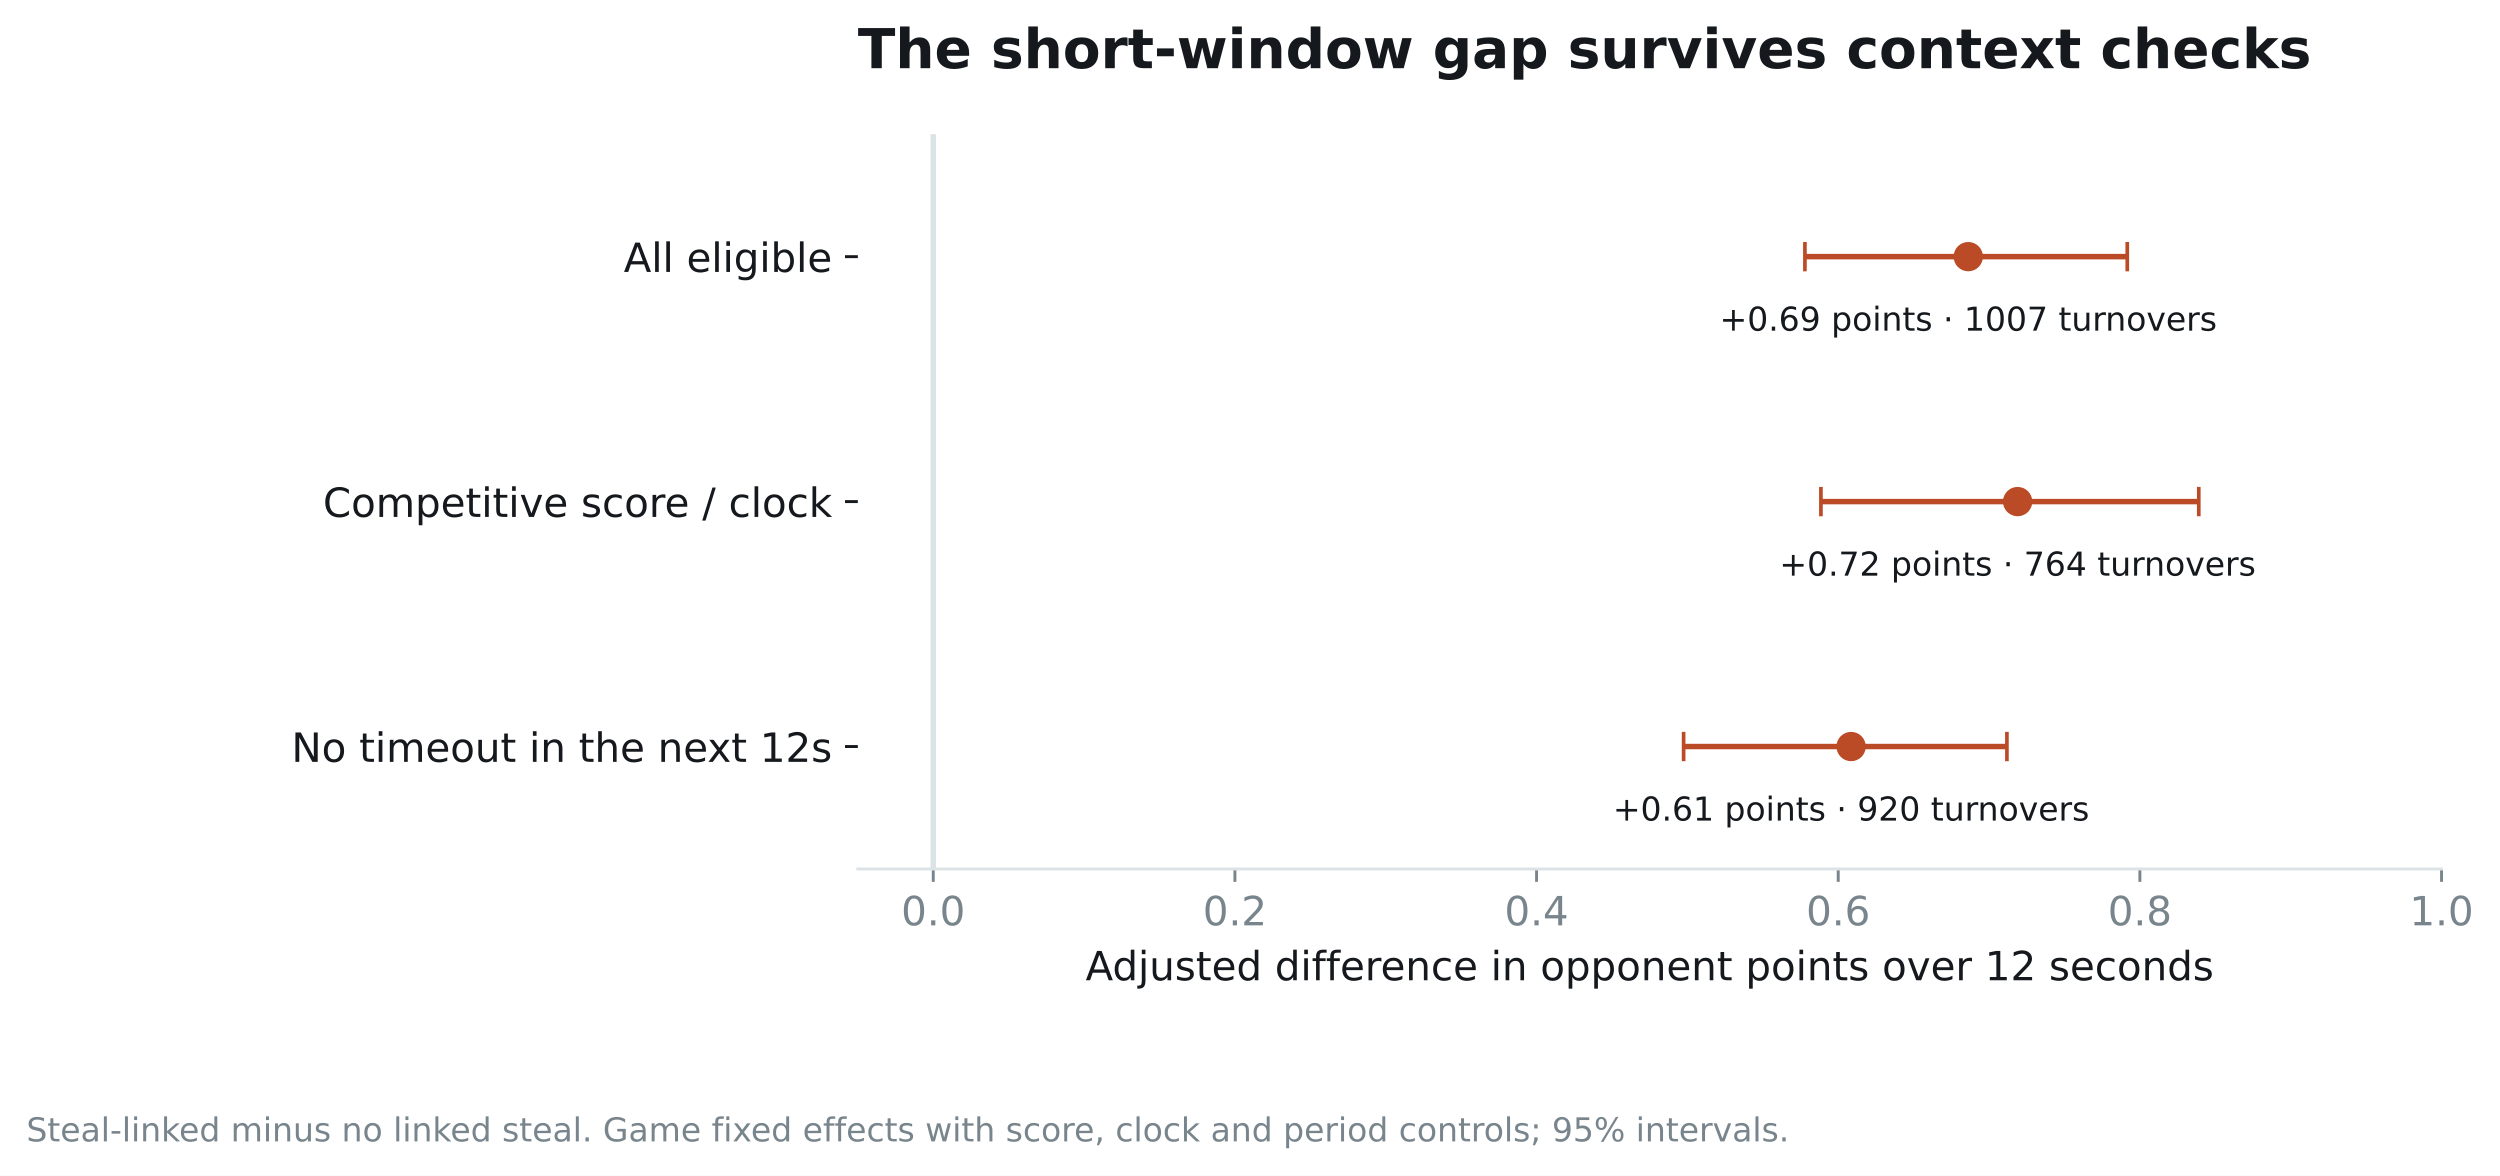
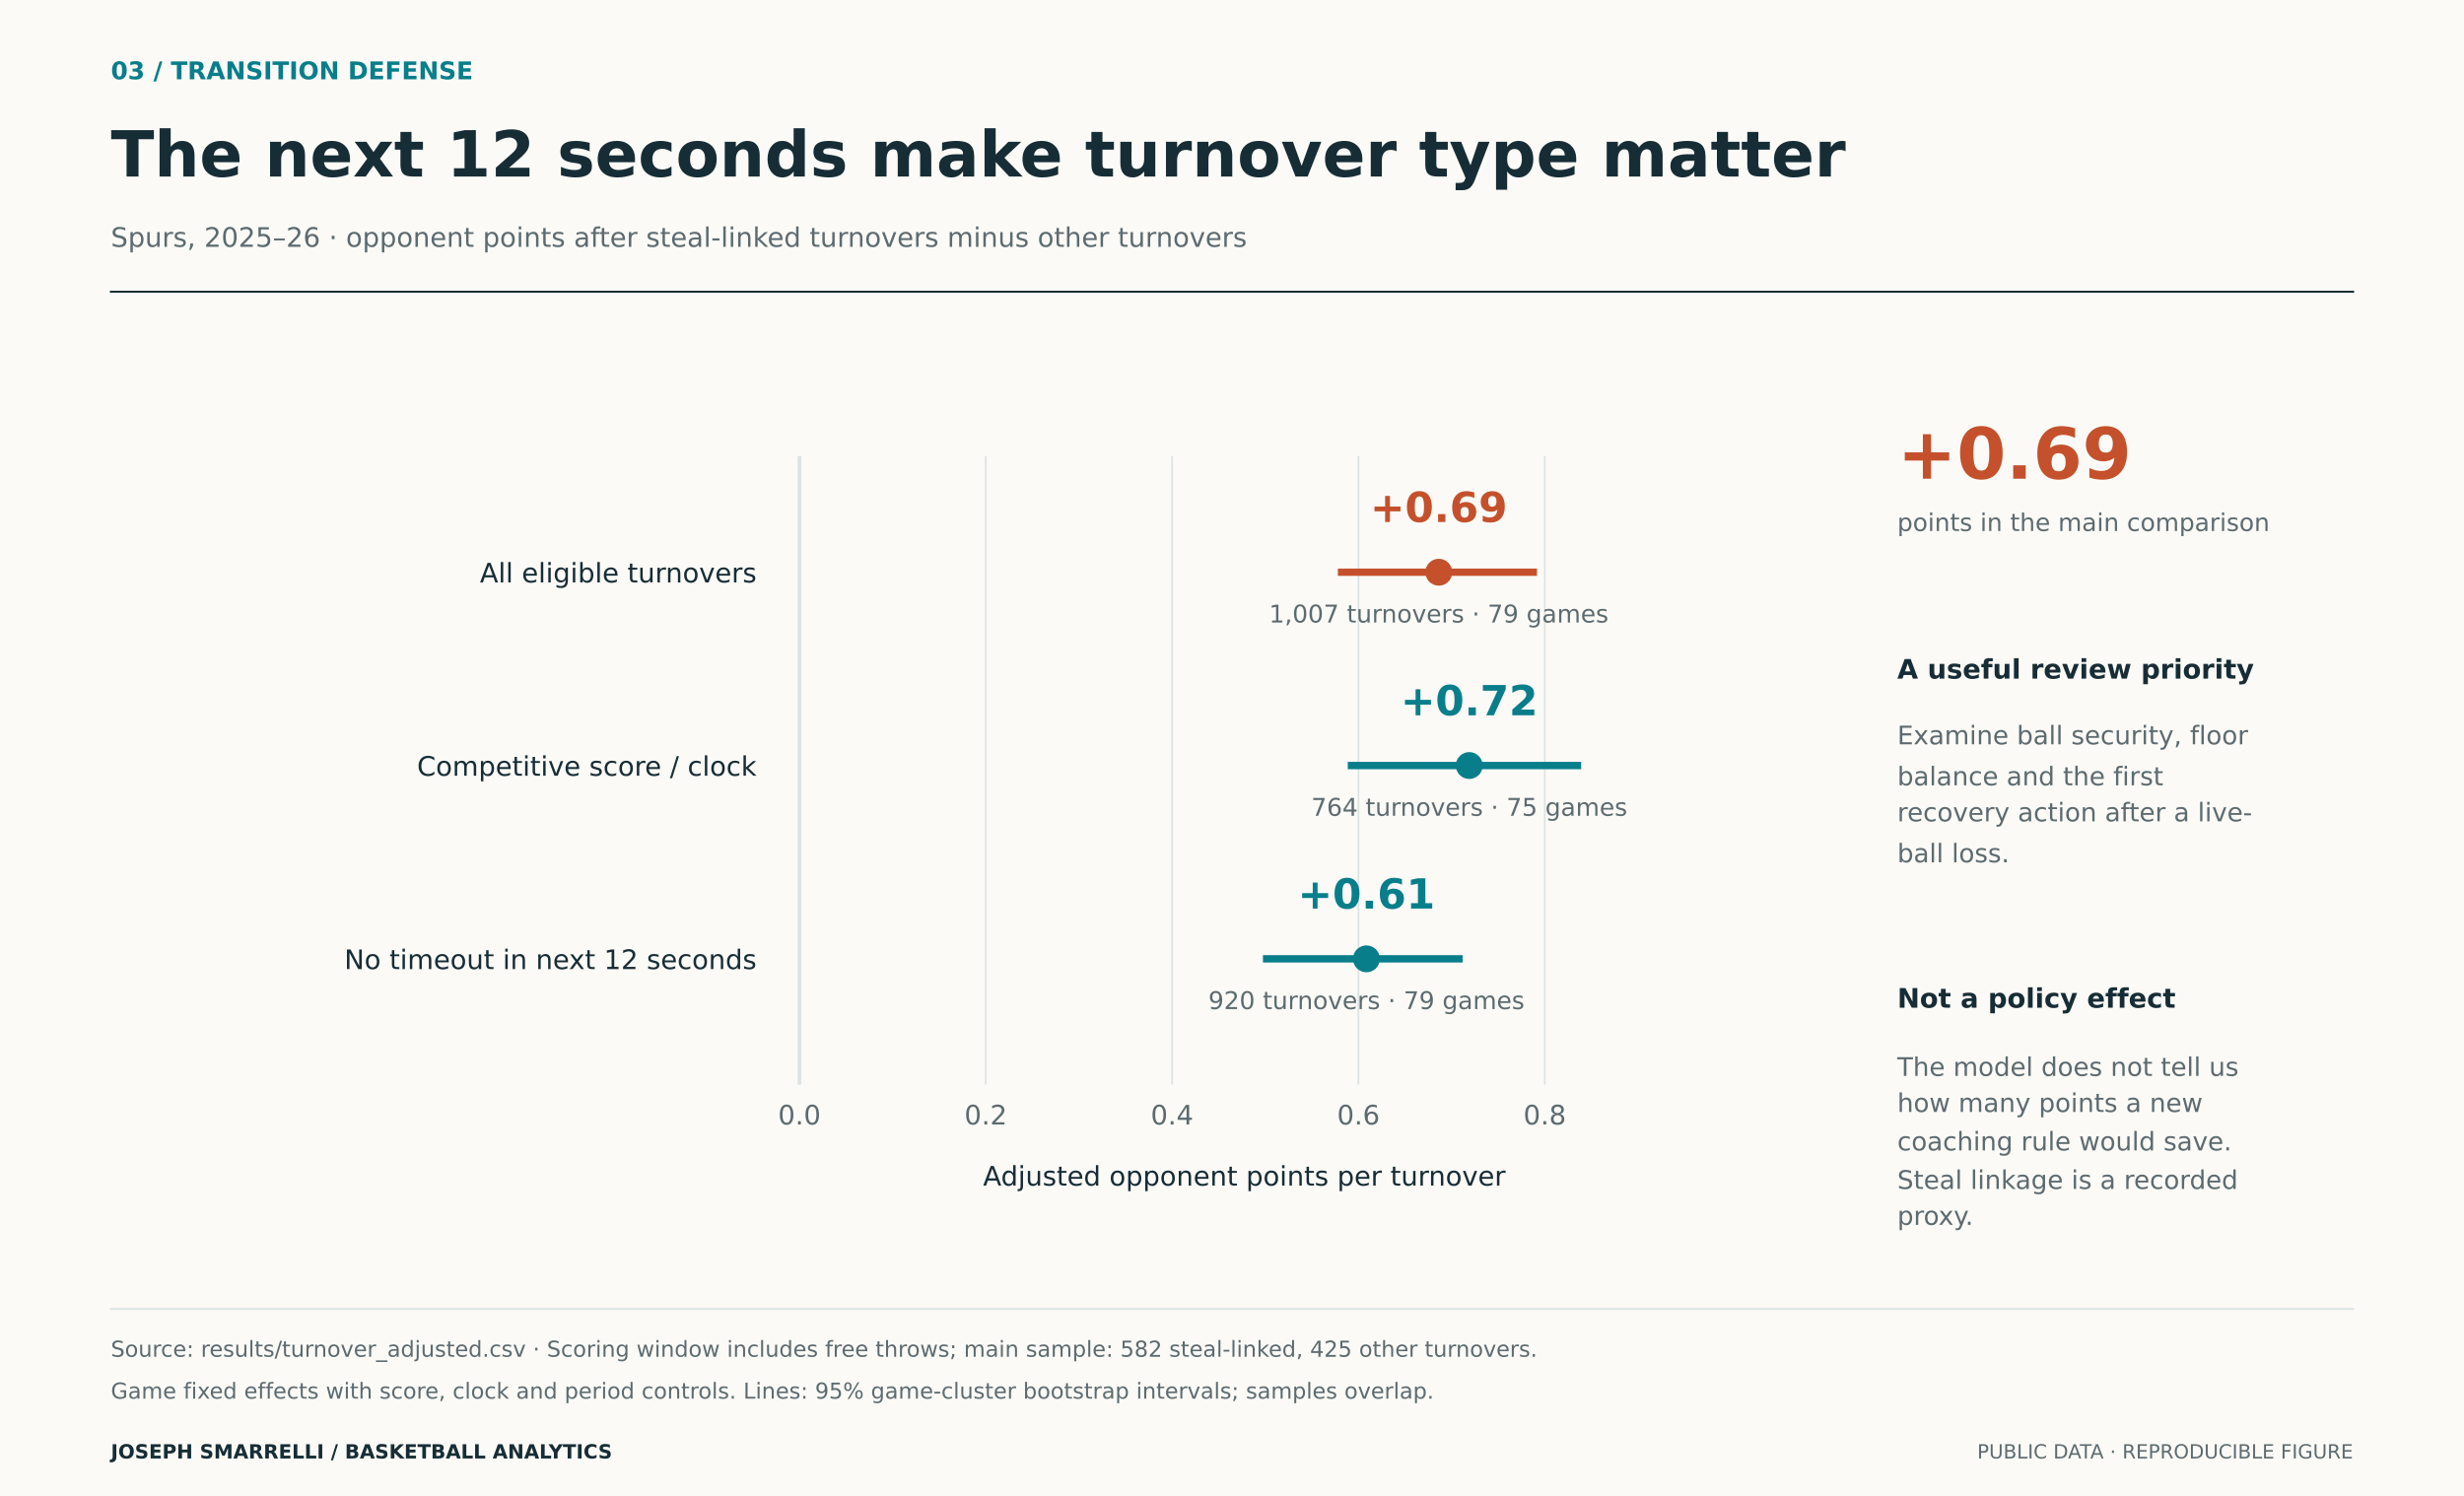
- <svg xmlns="http://www.w3.org/2000/svg" xmlns:xlink="http://www.w3.org/1999/xlink" width="681.947pt" height="320.712pt" viewBox="0 0 681.947 320.712" version="1.1">
+ <svg xmlns="http://www.w3.org/2000/svg" xmlns:xlink="http://www.w3.org/1999/xlink" width="1008pt" height="612pt" viewBox="0 0 1008 612" version="1.1">
  <defs>
    <style type="text/css">*{stroke-linejoin: round; stroke-linecap: butt}</style>
  </defs>
  <g id="figure_1">
    <g id="patch_1">
-       <path d="M -0 320.712  L 681.947 320.712  L 681.947 0  L -0 0  z " style="fill: #ffffff" />
+       <path d="M 0 612 L 1008 612 L 1008 0 L 0 0 z " style="fill: #fbfaf6" />
    </g>
    <g id="axes_1">
      <g id="patch_2">
-         <path d="M 234 237.046  L 666 237.046  L 666 36.598  L 234 36.598  z " style="fill: #ffffff" />
+         <path d="M 317.52 443.7 L 700.56 443.7 L 700.56 186.66 L 317.52 186.66 z " style="fill: #fbfaf6" />
      </g>
      <g id="matplotlib.axis_1">
        <g id="xtick_1">
          <g id="line2d_1">
-             <defs>
-               <path id="m1708347485" d="M 0 0  L 0 3.5  " style="stroke: #79858c; stroke-width: 0.8" />
-             </defs>
-             <g>
-               <use xlink:href="#m1708347485" x="254.571" y="237.046" style="fill: #79858c; stroke: #79858c; stroke-width: 0.8" />
-             </g>
+             <path d="M 327.048 443.7 L 327.048 186.66 " clip-path="url(#p4ec0fa501e)" style="fill: none; stroke: #dce3e3; stroke-width: 0.7; stroke-linecap: square" />
          </g>
+           <g id="line2d_2" />
          <g id="text_1">
-             <text style="font-size: 11px; font-family: 'DejaVu Sans'; text-anchor: middle; fill: #79858c" x="254.571" y="252.403" transform="rotate(-0 254.5714 252.4031)">0.0</text>
+             <text style="font-size: 11px; font-family: 'DejaVu Sans'; text-anchor: middle; fill: #5d6b70" x="327.048" y="460.057" transform="rotate(-0 327.0484 460.0574)">0.0</text>
          </g>
        </g>
        <g id="xtick_2">
-           <g id="line2d_2">
-             <g>
-               <use xlink:href="#m1708347485" x="336.857" y="237.046" style="fill: #79858c; stroke: #79858c; stroke-width: 0.8" />
-             </g>
+           <g id="line2d_3">
+             <path d="M 403.275 443.7 L 403.275 186.66 " clip-path="url(#p4ec0fa501e)" style="fill: none; stroke: #dce3e3; stroke-width: 0.7; stroke-linecap: square" />
          </g>
+           <g id="line2d_4" />
          <g id="text_2">
-             <text style="font-size: 11px; font-family: 'DejaVu Sans'; text-anchor: middle; fill: #79858c" x="336.857" y="252.403" transform="rotate(-0 336.8571 252.4031)">0.2</text>
+             <text style="font-size: 11px; font-family: 'DejaVu Sans'; text-anchor: middle; fill: #5d6b70" x="403.275" y="460.057" transform="rotate(-0 403.2752 460.0574)">0.2</text>
          </g>
        </g>
        <g id="xtick_3">
-           <g id="line2d_3">
-             <g>
-               <use xlink:href="#m1708347485" x="419.143" y="237.046" style="fill: #79858c; stroke: #79858c; stroke-width: 0.8" />
-             </g>
+           <g id="line2d_5">
+             <path d="M 479.502 443.7 L 479.502 186.66 " clip-path="url(#p4ec0fa501e)" style="fill: none; stroke: #dce3e3; stroke-width: 0.7; stroke-linecap: square" />
          </g>
+           <g id="line2d_6" />
          <g id="text_3">
-             <text style="font-size: 11px; font-family: 'DejaVu Sans'; text-anchor: middle; fill: #79858c" x="419.143" y="252.403" transform="rotate(-0 419.1429 252.4031)">0.4</text>
+             <text style="font-size: 11px; font-family: 'DejaVu Sans'; text-anchor: middle; fill: #5d6b70" x="479.502" y="460.057" transform="rotate(-0 479.5021 460.0574)">0.4</text>
          </g>
        </g>
        <g id="xtick_4">
-           <g id="line2d_4">
-             <g>
-               <use xlink:href="#m1708347485" x="501.429" y="237.046" style="fill: #79858c; stroke: #79858c; stroke-width: 0.8" />
-             </g>
+           <g id="line2d_7">
+             <path d="M 555.729 443.7 L 555.729 186.66 " clip-path="url(#p4ec0fa501e)" style="fill: none; stroke: #dce3e3; stroke-width: 0.7; stroke-linecap: square" />
          </g>
+           <g id="line2d_8" />
          <g id="text_4">
-             <text style="font-size: 11px; font-family: 'DejaVu Sans'; text-anchor: middle; fill: #79858c" x="501.429" y="252.403" transform="rotate(-0 501.4286 252.4031)">0.6</text>
+             <text style="font-size: 11px; font-family: 'DejaVu Sans'; text-anchor: middle; fill: #5d6b70" x="555.729" y="460.057" transform="rotate(-0 555.729 460.0574)">0.6</text>
          </g>
        </g>
        <g id="xtick_5">
-           <g id="line2d_5">
-             <g>
-               <use xlink:href="#m1708347485" x="583.714" y="237.046" style="fill: #79858c; stroke: #79858c; stroke-width: 0.8" />
-             </g>
+           <g id="line2d_9">
+             <path d="M 631.956 443.7 L 631.956 186.66 " clip-path="url(#p4ec0fa501e)" style="fill: none; stroke: #dce3e3; stroke-width: 0.7; stroke-linecap: square" />
          </g>
+           <g id="line2d_10" />
          <g id="text_5">
-             <text style="font-size: 11px; font-family: 'DejaVu Sans'; text-anchor: middle; fill: #79858c" x="583.714" y="252.403" transform="rotate(-0 583.7143 252.4031)">0.8</text>
+             <text style="font-size: 11px; font-family: 'DejaVu Sans'; text-anchor: middle; fill: #5d6b70" x="631.956" y="460.057" transform="rotate(-0 631.9558 460.0574)">0.8</text>
          </g>
        </g>
-         <g id="xtick_6">
-           <g id="line2d_6">
-             <g>
-               <use xlink:href="#m1708347485" x="666" y="237.046" style="fill: #79858c; stroke: #79858c; stroke-width: 0.8" />
-             </g>
-           </g>
-           <g id="text_6">
-             <text style="font-size: 11px; font-family: 'DejaVu Sans'; text-anchor: middle; fill: #79858c" x="666" y="252.403" transform="rotate(-0 666 252.4031)">1.0</text>
-           </g>
-         </g>
-         <g id="text_7">
-           <text style="font-size: 11px; font-family: 'DejaVu Sans'; text-anchor: middle; fill: #15191d" x="450" y="267.404" transform="rotate(-0 450 267.4039)">Adjusted difference in opponent points over 12 seconds</text>
+         <g id="text_6">
+           <text style="font-size: 11px; font-family: 'DejaVu Sans'; text-anchor: middle; fill: #172d36" x="509.04" y="485.058" transform="rotate(-0 509.04 485.0583)">Adjusted opponent points per turnover</text>
        </g>
      </g>
      <g id="matplotlib.axis_2">
        <g id="ytick_1">
-           <g id="line2d_7">
-             <defs>
-               <path id="m6512da574e" d="M 0 0  L -3.5 0  " style="stroke: #15191d; stroke-width: 0.8" />
-             </defs>
-             <g>
-               <use xlink:href="#m6512da574e" x="234" y="70.006" style="fill: #15191d; stroke: #15191d; stroke-width: 0.8" />
-             </g>
-           </g>
-           <g id="text_8">
-             <text style="font-size: 11px; font-family: 'DejaVu Sans'; text-anchor: end; fill: #15191d" x="227" y="74.185" transform="rotate(-0 227 74.1848)">All eligible</text>
+           <g id="line2d_11" />
+           <g id="text_7">
+             <text style="font-size: 11px; font-family: 'DejaVu Sans'; text-anchor: end; fill: #172d36" x="309.52" y="238.293" transform="rotate(-0 309.52 238.2927)">All eligible turnovers</text>
          </g>
        </g>
        <g id="ytick_2">
-           <g id="line2d_8">
-             <g>
-               <use xlink:href="#m6512da574e" x="234" y="136.822" style="fill: #15191d; stroke: #15191d; stroke-width: 0.8" />
-             </g>
-           </g>
-           <g id="text_9">
-             <text style="font-size: 11px; font-family: 'DejaVu Sans'; text-anchor: end; fill: #15191d" x="227" y="141.001" transform="rotate(-0 227 141.0008)">Competitive score / clock</text>
+           <g id="line2d_12" />
+           <g id="text_8">
+             <text style="font-size: 11px; font-family: 'DejaVu Sans'; text-anchor: end; fill: #172d36" x="309.52" y="317.382" transform="rotate(-0 309.52 317.3819)">Competitive score / clock</text>
          </g>
        </g>
        <g id="ytick_3">
-           <g id="line2d_9">
-             <g>
-               <use xlink:href="#m6512da574e" x="234" y="203.638" style="fill: #15191d; stroke: #15191d; stroke-width: 0.8" />
-             </g>
-           </g>
-           <g id="text_10">
-             <text style="font-size: 11px; font-family: 'DejaVu Sans'; text-anchor: end; fill: #15191d" x="227" y="207.817" transform="rotate(-0 227 207.8168)">No timeout in the next 12s</text>
+           <g id="line2d_13" />
+           <g id="text_9">
+             <text style="font-size: 11px; font-family: 'DejaVu Sans'; text-anchor: end; fill: #172d36" x="309.52" y="396.471" transform="rotate(-0 309.52 396.4711)">No timeout in next 12 seconds</text>
          </g>
        </g>
      </g>
      <g id="LineCollection_1">
-         <path d="M 492.341 70.006  L 580.274 70.006  " clip-path="url(#pedcbc401c0)" style="fill: none; stroke: #bb4a26; stroke-width: 1.5" />
+         <path d="M 547.311 234.114 L 628.769 234.114 " clip-path="url(#p4ec0fa501e)" style="fill: none; stroke: #c4512c; stroke-width: 3" />
      </g>
-       <g id="line2d_10">
+       <g id="LineCollection_2">
+         <path d="M 551.356 313.203 L 646.838 313.203 " clip-path="url(#p4ec0fa501e)" style="fill: none; stroke: #087e8b; stroke-width: 3" />
+       </g>
+       <g id="LineCollection_3">
+         <path d="M 516.661 392.292 L 598.356 392.292 " clip-path="url(#p4ec0fa501e)" style="fill: none; stroke: #087e8b; stroke-width: 3" />
+       </g>
+       <g id="line2d_14">
+         <path d="M 327.048 443.7 L 327.048 186.66 " clip-path="url(#p4ec0fa501e)" style="fill: none; stroke: #dce3e3; stroke-width: 1.5; stroke-linecap: square" />
+       </g>
+       <g id="PathCollection_1">
        <defs>
-           <path id="mf36ee1eba6" d="M 0 4  L 0 -4  " style="stroke: #bb4a26" />
+           <path id="md8dc7e7a39" d="M 0 5 C 1.326 5 2.598 4.473 3.536 3.536 C 4.473 2.598 5 1.326 5 0 C 5 -1.326 4.473 -2.598 3.536 -3.536 C 2.598 -4.473 1.326 -5 0 -5 C -1.326 -5 -2.598 -4.473 -3.536 -3.536 C -4.473 -2.598 -5 -1.326 -5 0 C -5 1.326 -4.473 2.598 -3.536 3.536 C -2.598 4.473 -1.326 5 0 5 z " style="stroke: #c4512c" />
        </defs>
-         <g clip-path="url(#pedcbc401c0)">
-           <use xlink:href="#mf36ee1eba6" x="492.341" y="70.006" style="fill: #bb4a26; stroke: #bb4a26" />
+         <g clip-path="url(#p4ec0fa501e)">
+           <use xlink:href="#md8dc7e7a39" x="588.592" y="234.114" style="fill: #c4512c; stroke: #c4512c" />
        </g>
      </g>
-       <g id="line2d_11">
-         <g clip-path="url(#pedcbc401c0)">
-           <use xlink:href="#mf36ee1eba6" x="580.274" y="70.006" style="fill: #bb4a26; stroke: #bb4a26" />
+       <g id="text_10">
+         <text style="font-weight: 700; font-size: 17px; font-family: 'DejaVu Sans'; text-anchor: middle; fill: #c4512c" x="588.592" y="213.55" transform="rotate(-0 588.592 213.5503)">+0.69</text>
+       </g>
+       <g id="text_11">
+         <text style="font-size: 10px; font-family: 'DejaVu Sans'; text-anchor: middle; fill: #5d6b70" x="588.592" y="254.677" transform="rotate(-0 588.592 254.6767)">1,007 turnovers · 79 games</text>
+       </g>
+       <g id="PathCollection_2">
+         <defs>
+           <path id="m1b393113c3" d="M 0 5 C 1.326 5 2.598 4.473 3.536 3.536 C 4.473 2.598 5 1.326 5 0 C 5 -1.326 4.473 -2.598 3.536 -3.536 C 2.598 -4.473 1.326 -5 0 -5 C -1.326 -5 -2.598 -4.473 -3.536 -3.536 C -4.473 -2.598 -5 -1.326 -5 0 C -5 1.326 -4.473 2.598 -3.536 3.536 C -2.598 4.473 -1.326 5 0 5 z " style="stroke: #087e8b" />
+         </defs>
+         <g clip-path="url(#p4ec0fa501e)">
+           <use xlink:href="#m1b393113c3" x="601.061" y="313.203" style="fill: #087e8b; stroke: #087e8b" />
        </g>
      </g>
-       <g id="LineCollection_2">
-         <path d="M 496.708 136.822  L 599.779 136.822  " clip-path="url(#pedcbc401c0)" style="fill: none; stroke: #bb4a26; stroke-width: 1.5" />
+       <g id="text_12">
+         <text style="font-weight: 700; font-size: 17px; font-family: 'DejaVu Sans'; text-anchor: middle; fill: #087e8b" x="601.061" y="292.64" transform="rotate(-0 601.061 292.6396)">+0.72</text>
      </g>
-       <g id="line2d_12">
-         <g clip-path="url(#pedcbc401c0)">
-           <use xlink:href="#mf36ee1eba6" x="496.708" y="136.822" style="fill: #bb4a26; stroke: #bb4a26" />
+       <g id="text_13">
+         <text style="font-size: 10px; font-family: 'DejaVu Sans'; text-anchor: middle; fill: #5d6b70" x="601.061" y="333.766" transform="rotate(-0 601.061 333.766)">764 turnovers · 75 games</text>
+       </g>
+       <g id="PathCollection_3">
+         <g clip-path="url(#p4ec0fa501e)">
+           <use xlink:href="#m1b393113c3" x="558.986" y="392.292" style="fill: #087e8b; stroke: #087e8b" />
        </g>
      </g>
-       <g id="line2d_13">
-         <g clip-path="url(#pedcbc401c0)">
-           <use xlink:href="#mf36ee1eba6" x="599.779" y="136.822" style="fill: #bb4a26; stroke: #bb4a26" />
-         </g>
+       <g id="text_14">
+         <text style="font-weight: 700; font-size: 17px; font-family: 'DejaVu Sans'; text-anchor: middle; fill: #087e8b" x="558.986" y="371.729" transform="rotate(-0 558.9863 371.7288)">+0.61</text>
      </g>
-       <g id="LineCollection_3">
-         <path d="M 459.255 203.638  L 547.444 203.638  " clip-path="url(#pedcbc401c0)" style="fill: none; stroke: #bb4a26; stroke-width: 1.5" />
-       </g>
-       <g id="line2d_14">
-         <g clip-path="url(#pedcbc401c0)">
-           <use xlink:href="#mf36ee1eba6" x="459.255" y="203.638" style="fill: #bb4a26; stroke: #bb4a26" />
-         </g>
-       </g>
-       <g id="line2d_15">
-         <g clip-path="url(#pedcbc401c0)">
-           <use xlink:href="#mf36ee1eba6" x="547.444" y="203.638" style="fill: #bb4a26; stroke: #bb4a26" />
-         </g>
-       </g>
-       <g id="line2d_16">
-         <path d="M 254.571 237.046  L 254.571 36.598  " clip-path="url(#pedcbc401c0)" style="fill: none; stroke: #dce3e6; stroke-width: 1.5; stroke-linecap: square" />
-       </g>
-       <g id="line2d_17">
-         <defs>
-           <path id="m8ad0c817fd" d="M 0 3.5  C 0.928 3.5 1.819 3.131 2.475 2.475  C 3.131 1.819 3.5 0.928 3.5 0  C 3.5 -0.928 3.131 -1.819 2.475 -2.475  C 1.819 -3.131 0.928 -3.5 0 -3.5  C -0.928 -3.5 -1.819 -3.131 -2.475 -2.475  C -3.131 -1.819 -3.5 -0.928 -3.5 0  C -3.5 0.928 -3.131 1.819 -2.475 2.475  C -1.819 3.131 -0.928 3.5 0 3.5  z " style="stroke: #bb4a26" />
-         </defs>
-         <g clip-path="url(#pedcbc401c0)">
-           <use xlink:href="#m8ad0c817fd" x="536.904" y="70.006" style="fill: #bb4a26; stroke: #bb4a26" />
-         </g>
-       </g>
-       <g id="line2d_18">
-         <g clip-path="url(#pedcbc401c0)">
-           <use xlink:href="#m8ad0c817fd" x="550.364" y="136.822" style="fill: #bb4a26; stroke: #bb4a26" />
-         </g>
-       </g>
-       <g id="line2d_19">
-         <g clip-path="url(#pedcbc401c0)">
-           <use xlink:href="#m8ad0c817fd" x="504.945" y="203.638" style="fill: #bb4a26; stroke: #bb4a26" />
-         </g>
-       </g>
-       <g id="patch_3">
-         <path d="M 234 237.046  L 666 237.046  " style="fill: none; stroke: #dce3e6; stroke-width: 0.8; stroke-linejoin: miter; stroke-linecap: square" />
-       </g>
-       <g id="text_11">
-         <text style="font-size: 9px; font-family: 'DejaVu Sans'; text-anchor: middle; fill: #15191d" x="536.904" y="90.207" transform="rotate(-0 536.9037 90.20745)">+0.69 points · 1007 turnovers</text>
-       </g>
-       <g id="text_12">
-         <text style="font-size: 9px; font-family: 'DejaVu Sans'; text-anchor: middle; fill: #15191d" x="550.364" y="157.023" transform="rotate(-0 550.3638 157.0234)">+0.72 points · 764 turnovers</text>
-       </g>
-       <g id="text_13">
-         <text style="font-size: 9px; font-family: 'DejaVu Sans'; text-anchor: middle; fill: #15191d" x="504.945" y="223.839" transform="rotate(-0 504.9448 223.8394)">+0.61 points · 920 turnovers</text>
-       </g>
-       <g id="text_14">
-         <text style="font-weight: 700; font-size: 15px; font-family: 'DejaVu Sans'; text-anchor: start; fill: #15191d" x="234" y="18.598" transform="rotate(-0 234 18.59766)">The short-window gap survives context checks</text>
+       <g id="text_15">
+         <text style="font-size: 10px; font-family: 'DejaVu Sans'; text-anchor: middle; fill: #5d6b70" x="558.986" y="412.855" transform="rotate(-0 558.9863 412.8552)">920 turnovers · 79 games</text>
      </g>
    </g>
-     <g id="text_15">
-       <text style="font-size: 9px; font-family: 'DejaVu Sans'; text-anchor: start; fill: #79858c" x="7.2" y="311.35" transform="rotate(-0 7.2 311.3497)">Steal-linked minus no linked steal. Game fixed effects with score, clock and period controls; 95% intervals.</text>
+     <g id="line2d_15">
+       <path d="M 45.36 119.34 L 962.64 119.34 " style="fill: none; stroke: #172d36; stroke-width: 0.8; stroke-linecap: square" />
+     </g>
+     <g id="line2d_16">
+       <path d="M 45.36 535.5 L 962.64 535.5 " style="fill: none; stroke: #dce3e3; stroke-width: 0.8; stroke-linecap: square" />
+     </g>
+     <g id="text_16">
+       <text style="font-weight: 700; font-size: 10px; font-family: 'DejaVu Sans'; text-anchor: start; fill: #087e8b" x="45.36" y="32.436" transform="rotate(-0 45.36 32.436)">03 / TRANSITION DEFENSE</text>
+     </g>
+     <g id="text_17">
+       <text style="font-weight: 700; font-size: 26px; font-family: 'DejaVu Sans'; text-anchor: start; fill: #172d36" x="45.36" y="72.216" transform="rotate(-0 45.36 72.216)">The next 12 seconds make turnover type matter</text>
+     </g>
+     <g id="text_18">
+       <text style="font-size: 11px; font-family: 'DejaVu Sans'; text-anchor: start; fill: #5d6b70" x="45.36" y="100.98" transform="rotate(-0 45.36 100.98)">Spurs, 2025–26 · opponent points after steal-linked turnovers minus other turnovers</text>
+     </g>
+     <g id="text_19">
+       <text style="font-weight: 700; font-size: 29px; font-family: 'DejaVu Sans'; text-anchor: start; fill: #c4512c" x="776.16" y="195.84" transform="rotate(-0 776.16 195.84)">+0.69</text>
+     </g>
+     <g id="text_20">
+       <text style="font-size: 10px; font-family: 'DejaVu Sans'; text-anchor: start; fill: #5d6b70" x="776.16" y="217.26" transform="rotate(-0 776.16 217.26)">points in the main comparison</text>
+     </g>
+     <g id="text_21">
+       <text style="font-weight: 700; font-size: 11px; font-family: 'DejaVu Sans'; text-anchor: start; fill: #172d36" x="776.16" y="277.638" transform="rotate(-0 776.16 277.6383)">A useful review priority</text>
+     </g>
+     <g id="text_22">
+       <text style="font-size: 10.5px; font-family: 'DejaVu Sans'; fill: #5d6b70" transform="translate(776.16 304.5323)">Examine ball security, floor</text>
+       <text style="font-size: 10.5px; font-family: 'DejaVu Sans'; fill: #5d6b70" transform="translate(776.16 321.2995)">balance and the first</text>
+       <text style="font-size: 10.5px; font-family: 'DejaVu Sans'; fill: #5d6b70" transform="translate(776.16 336.0323)">recovery action after a live-</text>
+       <text style="font-size: 10.5px; font-family: 'DejaVu Sans'; fill: #5d6b70" transform="translate(776.16 352.7995)">ball loss.</text>
+     </g>
+     <g id="text_23">
+       <text style="font-weight: 700; font-size: 11px; font-family: 'DejaVu Sans'; text-anchor: start; fill: #172d36" x="776.16" y="412.278" transform="rotate(-0 776.16 412.2783)">Not a policy effect</text>
+     </g>
+     <g id="text_24">
+       <text style="font-size: 10.5px; font-family: 'DejaVu Sans'; fill: #5d6b70" transform="translate(776.16 440.1895)">The model does not tell us</text>
+       <text style="font-size: 10.5px; font-family: 'DejaVu Sans'; fill: #5d6b70" transform="translate(776.16 454.9223)">how many points a new</text>
+       <text style="font-size: 10.5px; font-family: 'DejaVu Sans'; fill: #5d6b70" transform="translate(776.16 470.6723)">coaching rule would save.</text>
+       <text style="font-size: 10.5px; font-family: 'DejaVu Sans'; fill: #5d6b70" transform="translate(776.16 486.4223)">Steal linkage is a recorded</text>
+       <text style="font-size: 10.5px; font-family: 'DejaVu Sans'; fill: #5d6b70" transform="translate(776.16 501.1232)">proxy.</text>
+     </g>
+     <g id="text_25">
+       <text style="font-size: 9px; font-family: 'DejaVu Sans'; text-anchor: start; fill: #5d6b70" x="45.36" y="555.084" transform="rotate(-0 45.36 555.084)">Source: results/turnover_adjusted.csv · Scoring window includes free throws; main sample: 582 steal-linked, 425 other turnovers.</text>
+     </g>
+     <g id="text_26">
+       <text style="font-size: 9px; font-family: 'DejaVu Sans'; text-anchor: start; fill: #5d6b70" x="45.36" y="572.22" transform="rotate(-0 45.36 572.22)">Game fixed effects with score, clock and period controls. Lines: 95% game-cluster bootstrap intervals; samples overlap.</text>
+     </g>
+     <g id="text_27">
+       <text style="font-weight: 700; font-size: 8px; font-family: 'DejaVu Sans'; text-anchor: start; fill: #172d36" x="45.36" y="596.7" transform="rotate(-0 45.36 596.7)">JOSEPH SMARRELLI  /  BASKETBALL ANALYTICS</text>
+     </g>
+     <g id="text_28">
+       <text style="font-size: 8px; font-family: 'DejaVu Sans'; text-anchor: end; fill: #5d6b70" x="962.64" y="596.7" transform="rotate(-0 962.64 596.7)">PUBLIC DATA · REPRODUCIBLE FIGURE</text>
    </g>
  </g>
  <defs>
-     <clipPath id="pedcbc401c0">
-       <rect x="234" y="36.598" width="432" height="200.448" />
+     <clipPath id="p4ec0fa501e">
+       <rect x="317.52" y="186.66" width="383.04" height="257.04" />
    </clipPath>
  </defs>
</svg>
